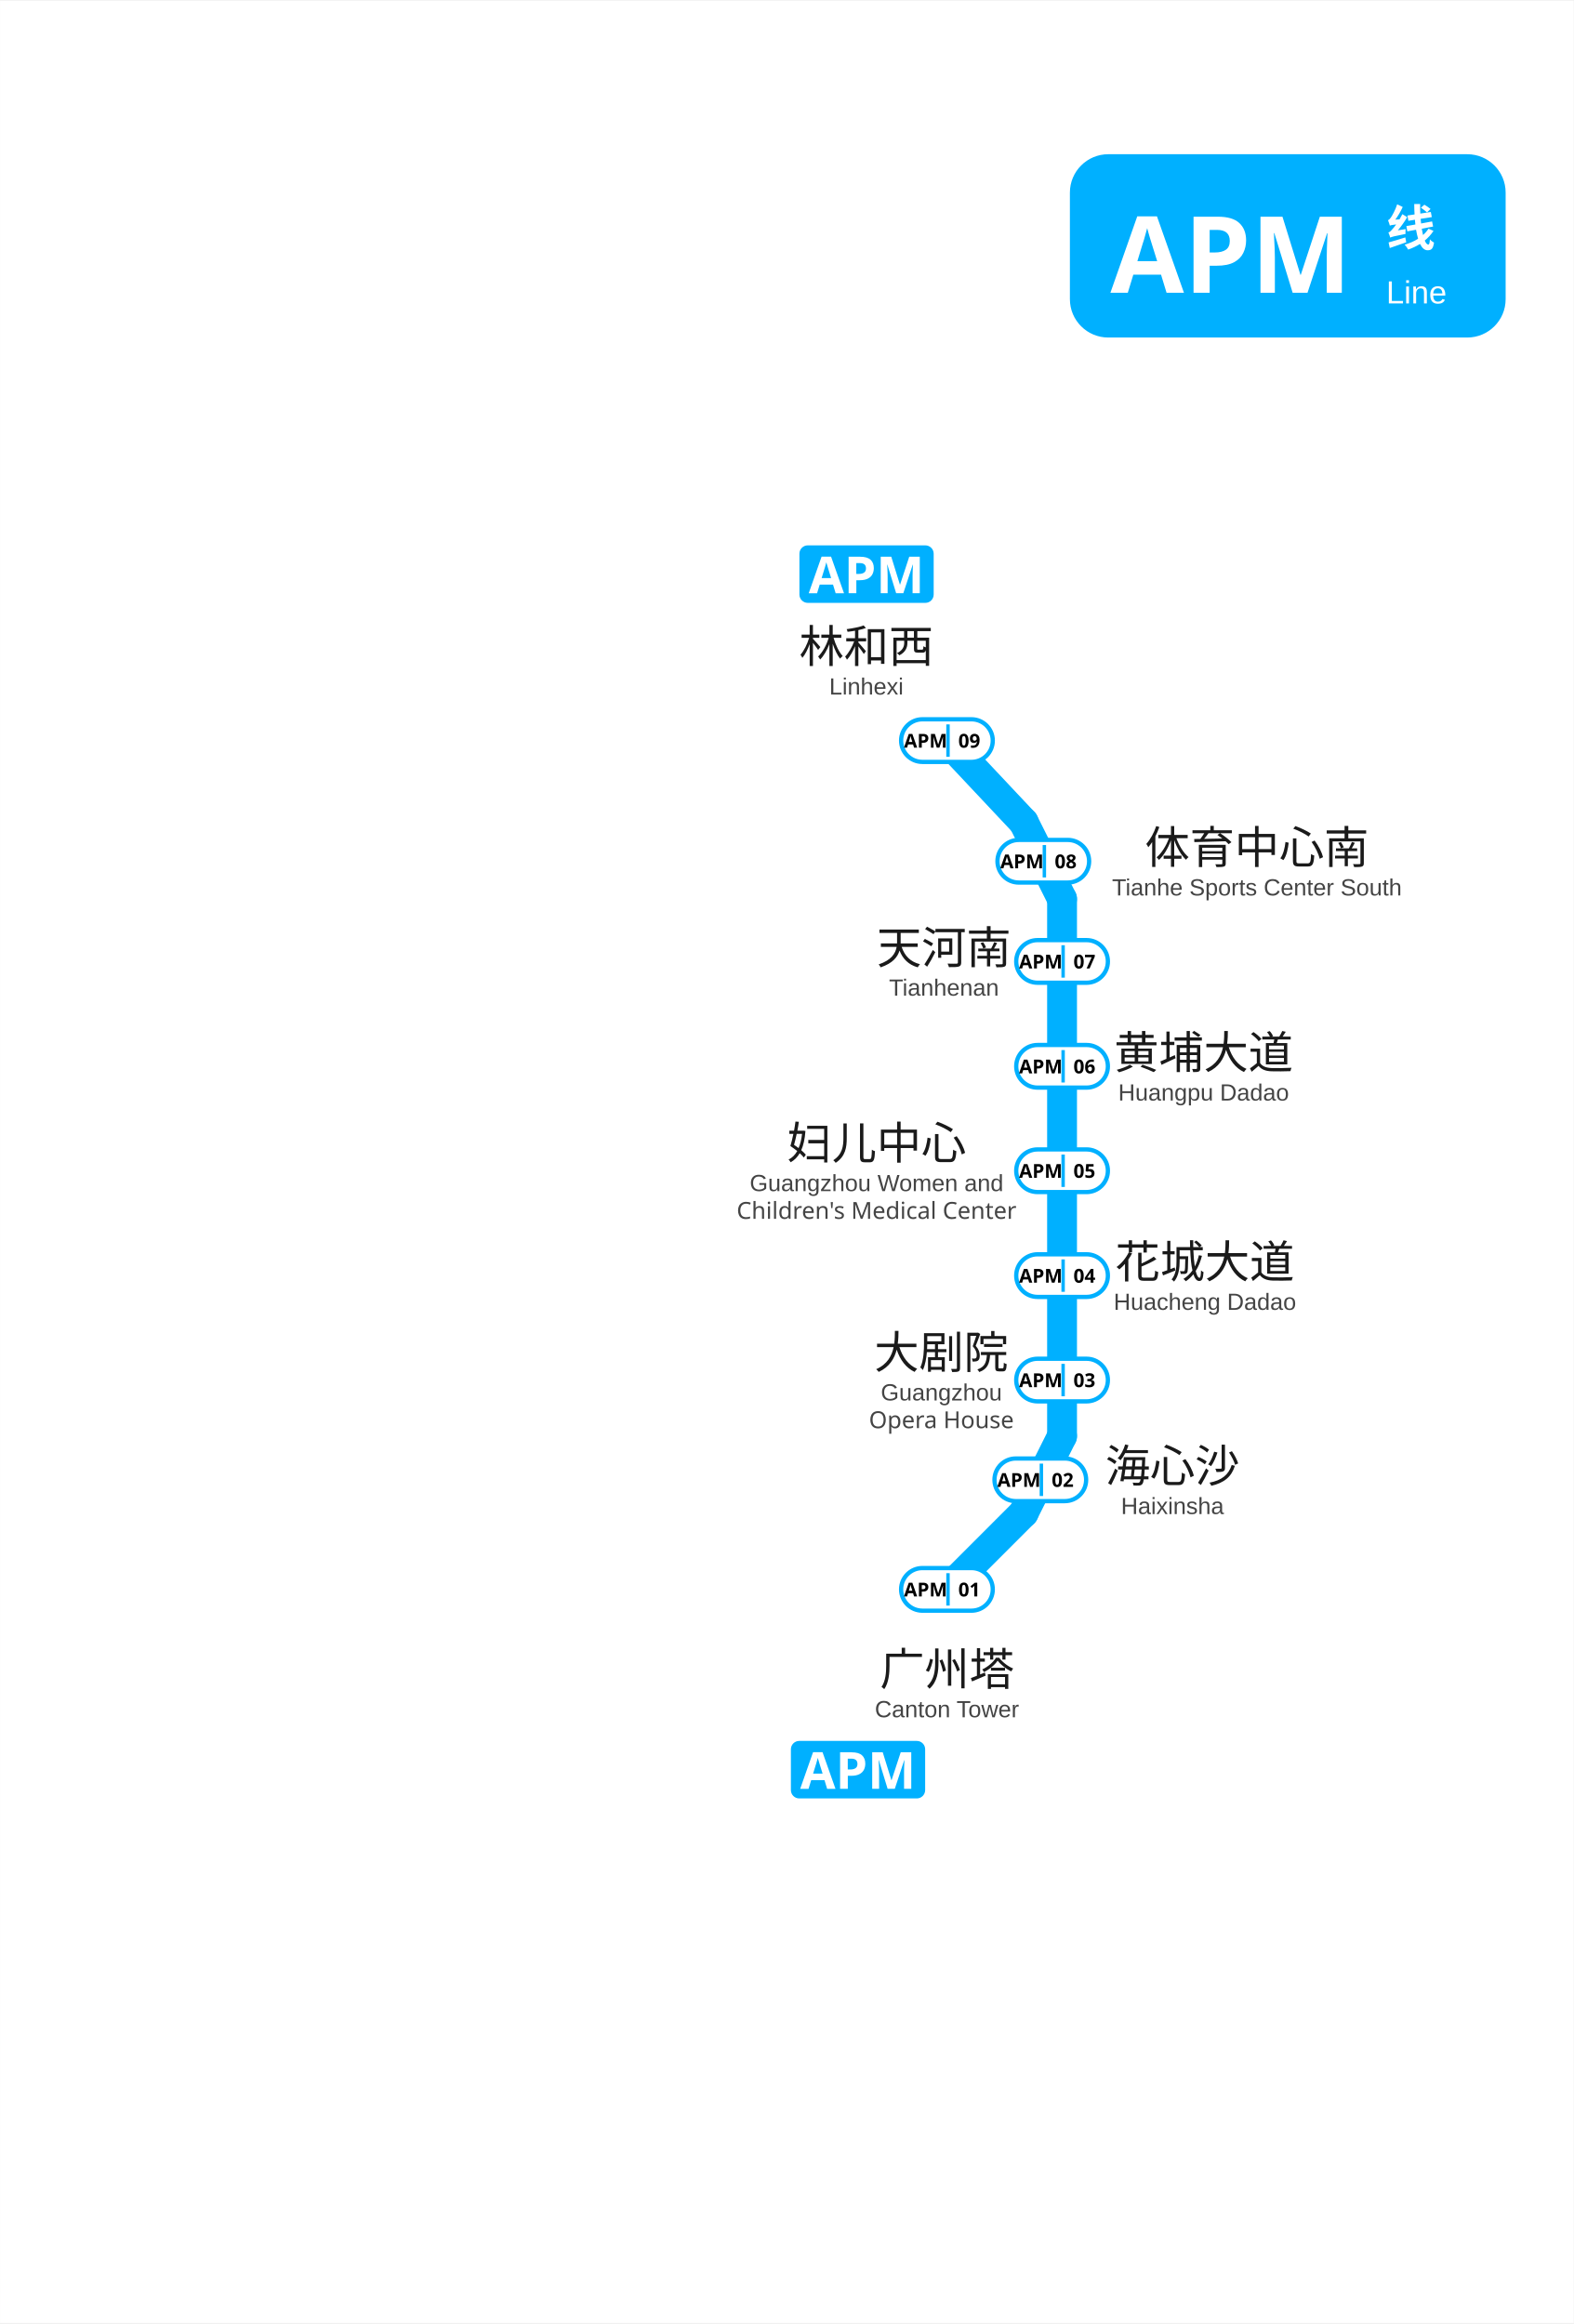
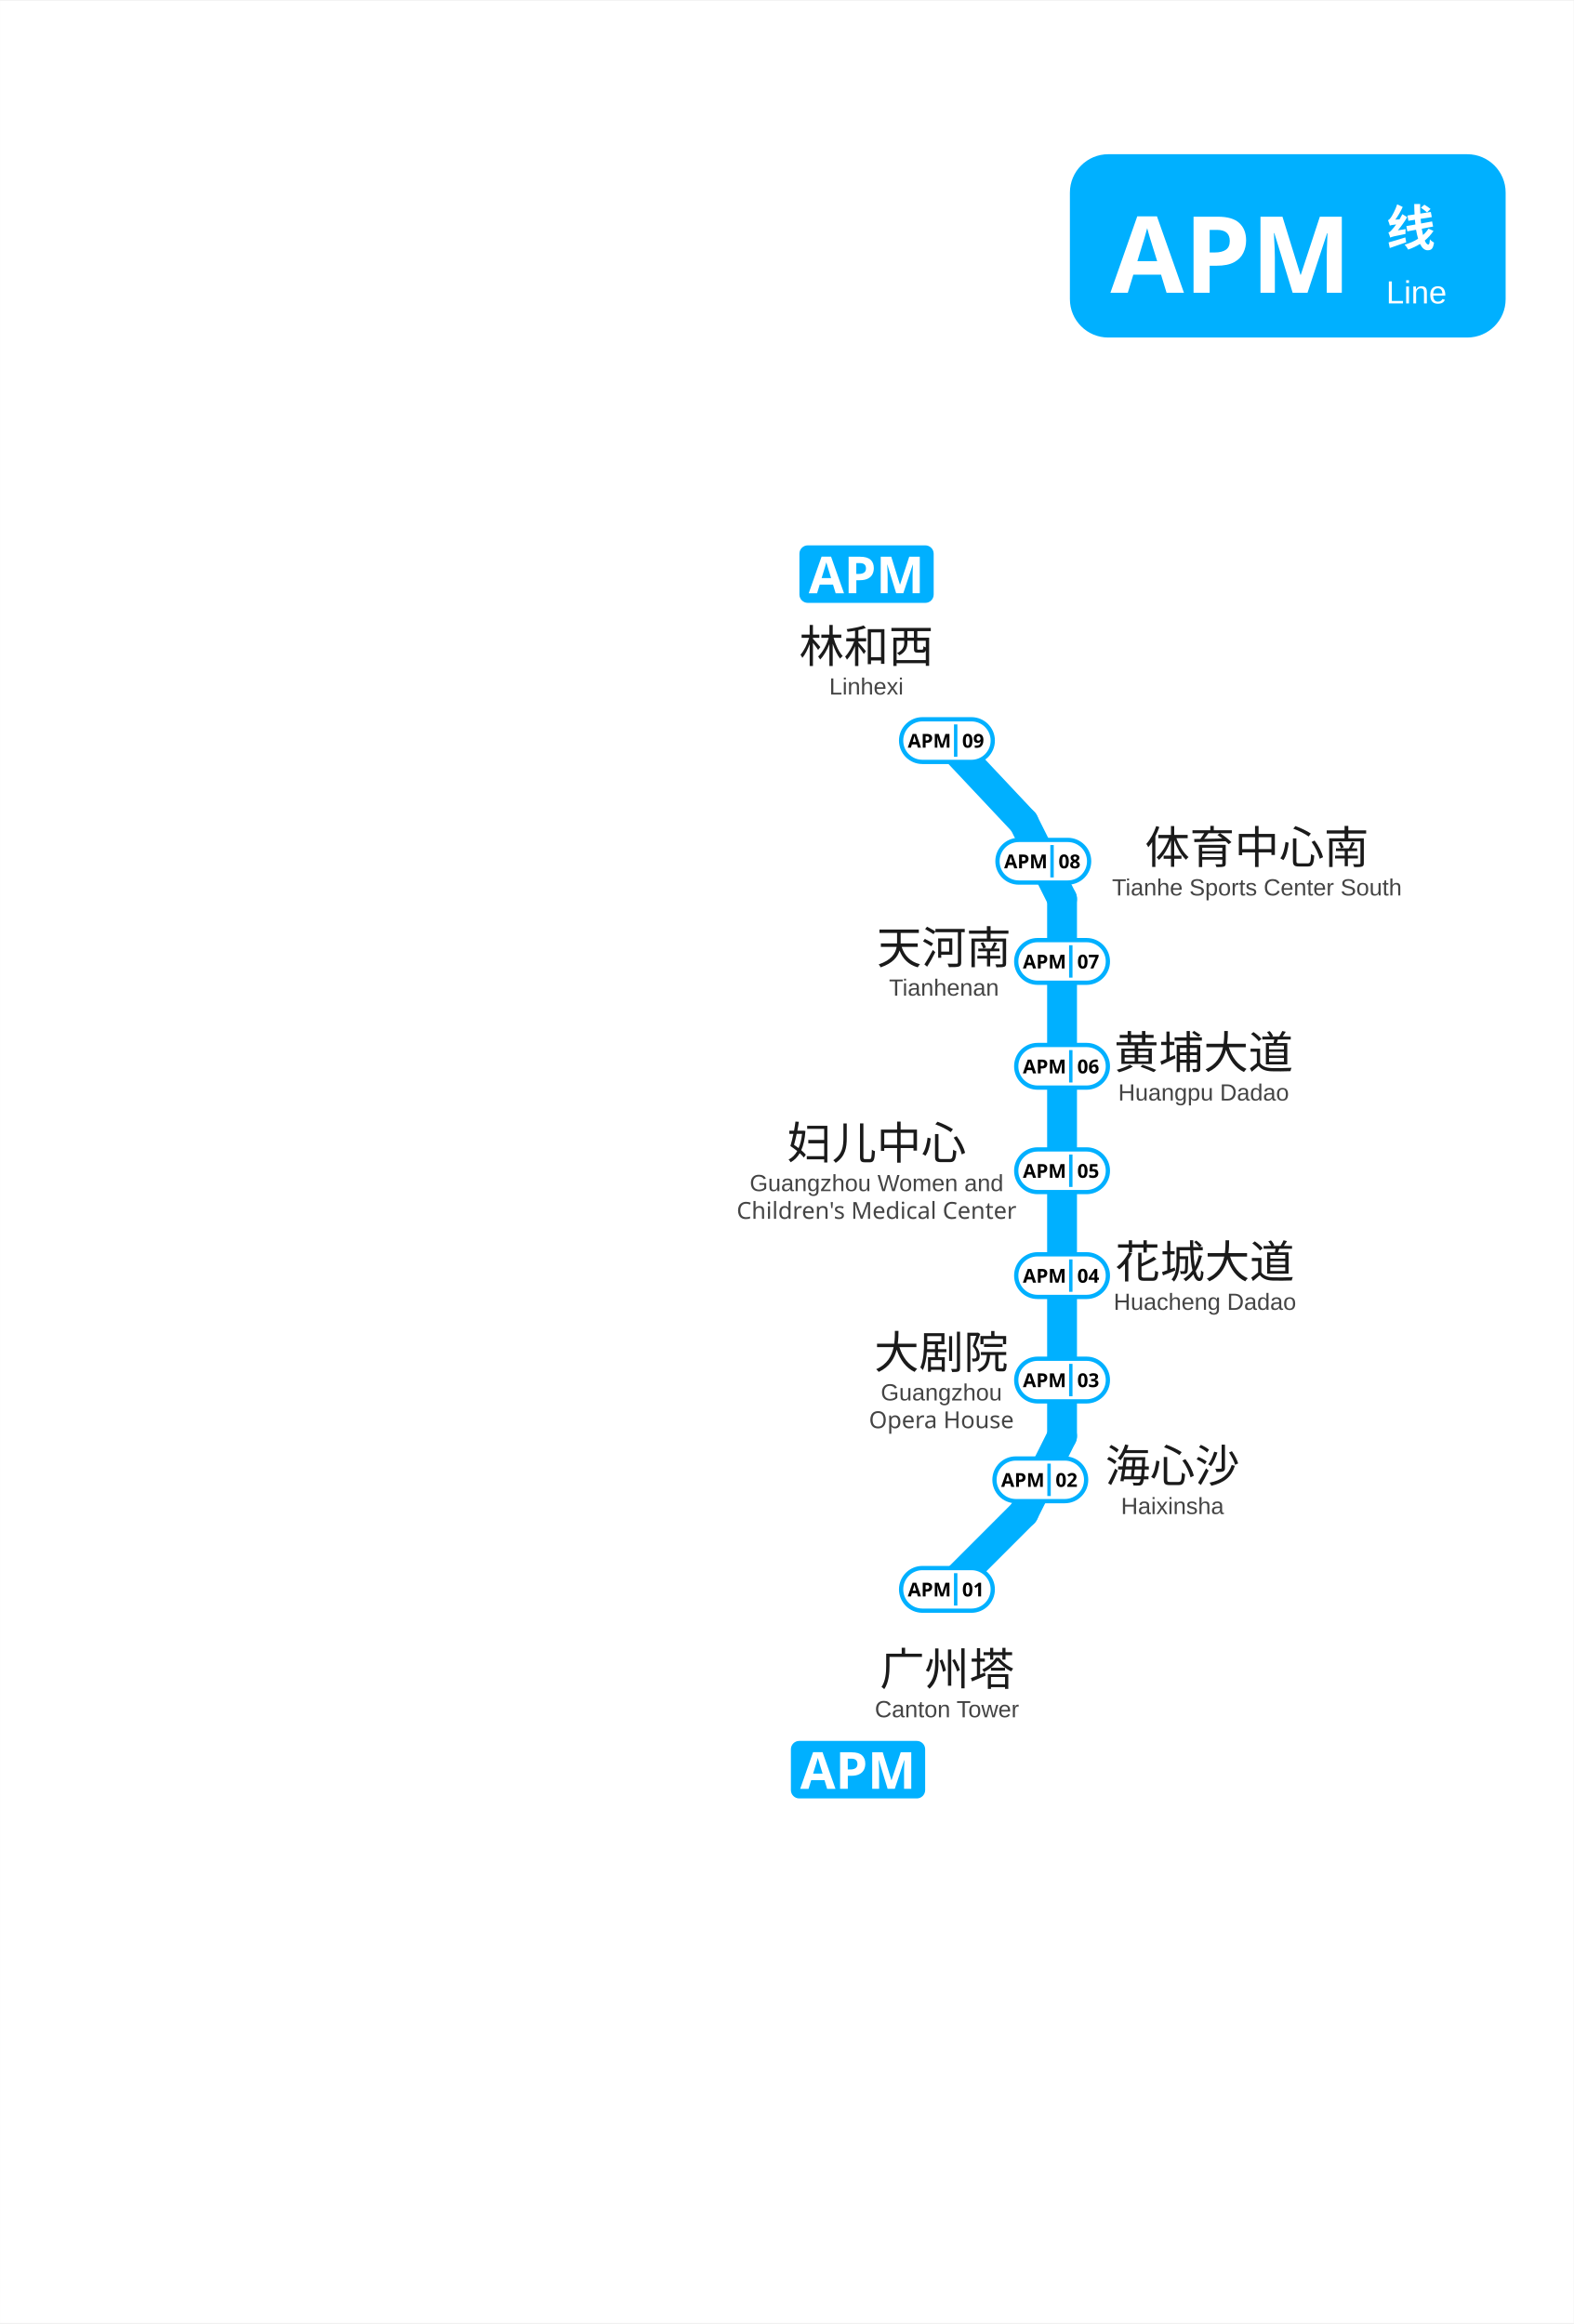
<svg xmlns="http://www.w3.org/2000/svg" viewBox="1438.4 727.6 369.1 544.7" data-pins="体育中心南,大剧院,天河南,妇儿中心,广州塔,林和西,海心沙,花城大道,黄埔大道" width="369" height="545">
  <rect x="1438.417" y="727.552" width="369.083" height="544.731" fill="#ffffff" />
  <g id="走廊">
    <line x1="1687.50" y1="938.25" x2="1687.50" y2="1064.25" style="fill:none;stroke:#00B0FF;stroke-width:7;stroke-linecap:round" />
    <line x1="1687.50" y1="1064.25" x2="1678.50" y2="1082.25" style="fill:none;stroke:#00B0FF;stroke-width:7;stroke-linecap:round" />
    <line x1="1678.50" y1="1082.25" x2="1660.50" y2="1100.25" style="fill:none;stroke:#00B0FF;stroke-width:7;stroke-linecap:round" />
    <line x1="1678.50" y1="920.25" x2="1660.50" y2="901.10" style="fill:none;stroke:#00B0FF;stroke-width:7;stroke-linecap:round" />
    <line x1="1687.50" y1="938.25" x2="1678.50" y2="920.25" style="fill:none;stroke:#00B0FF;stroke-width:7;stroke-linecap:round" />
  </g>
  <g id="线路徽标">
    <g data-badge="header" transform="translate(1689.34 763.552)" data-ink="#FFFFFF" data-box="1689.3,763.6,1791.5,806.6" data-chip="1689.3,763.6,1791.5,806.6">
      <rect x="0" y="0" width="102.2" height="43.0" rx="9.0" fill="#00B0FF" />
      <text x="9.5" y="32.5" font-family="'Microsoft YaHei', sans-serif" font-size="25" font-weight="bold" fill="#FFFFFF">APM</text>
      <text x="74.2" y="21.5" font-family="'Microsoft YaHei', sans-serif" font-size="11.5" font-weight="600" fill="#FFFFFF">线</text>
      <text x="74.2" y="35.0" font-family="Arial, sans-serif" font-size="7.5" fill="#FFFFFF">Line</text>
    </g>
    <g data-badge="chip" transform="translate(1623.9 1135.75)" data-box="1623.9,1135.7,1655.4,1149.2">
      <path d="M29.54 13.49h-27.59c-1.07 0 -1.95 -0.88 -1.95 -1.95v-9.59c0 -1.07 0.88 -1.95 1.95 -1.95h27.59c1.07 0 1.95 0.88 1.95 1.95v9.59C31.49 12.61 30.61 13.49 29.54 13.49z" fill="#00B0FF" />
      <path d="M8.5 11.24l-0.62 -2.04h-3.12l-0.62 2.04h-1.96l3.02 -8.6h2.22l3.04 8.6H8.5zM7.44 7.68l-0.62 -1.99c-0.04 -0.14 -0.09 -0.31 -0.16 -0.52s-0.13 -0.42 -0.19 -0.64s-0.12 -0.4 -0.16 -0.56c-0.04 0.16 -0.09 0.36 -0.16 0.59c-0.07 0.24 -0.13 0.46 -0.19 0.67s-0.11 0.36 -0.14 0.45l-0.61 1.99H7.44z" fill="#FFFFFF" />
      <path d="M14.27 2.67c1.1 0 1.91 0.24 2.42 0.71c0.51 0.48 0.76 1.13 0.76 1.96c0 0.5 -0.1 0.97 -0.31 1.4c-0.21 0.43 -0.55 0.78 -1.04 1.04c-0.48 0.26 -1.14 0.4 -1.97 0.4h-0.78v3.05h-1.81v-8.57H14.27zM14.17 4.16h-0.83v2.54h0.6c0.51 0 0.92 -0.1 1.22 -0.31s0.45 -0.53 0.45 -0.99C15.61 4.58 15.13 4.16 14.17 4.16z" fill="#FFFFFF" />
      <path d="M22.69 11.24l-2.06 -6.72h-0.05c0.01 0.16 0.02 0.4 0.04 0.72s0.03 0.66 0.05 1.03s0.02 0.7 0.02 0.98v3.98h-1.62v-8.57h2.47l2.03 6.55h0.04l2.15 -6.55h2.47v8.57h-1.69v-4.06c0 -0.27 0.01 -0.58 0.02 -0.94c0.01 -0.35 0.02 -0.69 0.04 -1c0.01 -0.32 0.02 -0.55 0.03 -0.71h-0.05l-2.21 6.71H22.69z" fill="#FFFFFF" />
    </g>
    <g data-badge="chip" transform="translate(1625.9 855.303)" data-box="1625.9,855.3,1657.4,868.8">
      <path d="M29.54 13.49h-27.59c-1.07 0 -1.95 -0.88 -1.95 -1.95v-9.59c0 -1.07 0.88 -1.95 1.95 -1.95h27.59c1.07 0 1.95 0.88 1.95 1.95v9.59C31.49 12.61 30.61 13.49 29.54 13.49z" fill="#00B0FF" />
      <path d="M8.5 11.24l-0.62 -2.04h-3.12l-0.62 2.04h-1.96l3.02 -8.6h2.22l3.04 8.6H8.5zM7.44 7.68l-0.62 -1.99c-0.04 -0.14 -0.09 -0.31 -0.16 -0.52s-0.13 -0.42 -0.19 -0.64s-0.12 -0.4 -0.16 -0.56c-0.04 0.16 -0.09 0.36 -0.16 0.59c-0.07 0.24 -0.13 0.46 -0.19 0.67s-0.11 0.36 -0.14 0.45l-0.61 1.99H7.44z" fill="#FFFFFF" />
      <path d="M14.27 2.67c1.1 0 1.91 0.24 2.42 0.71c0.51 0.48 0.76 1.13 0.76 1.96c0 0.5 -0.1 0.97 -0.31 1.4c-0.21 0.43 -0.55 0.78 -1.04 1.04c-0.48 0.26 -1.14 0.4 -1.97 0.4h-0.78v3.05h-1.81v-8.57H14.27zM14.17 4.16h-0.83v2.54h0.6c0.51 0 0.92 -0.1 1.22 -0.31s0.45 -0.53 0.45 -0.99C15.61 4.58 15.13 4.16 14.17 4.16z" fill="#FFFFFF" />
      <path d="M22.69 11.24l-2.06 -6.72h-0.05c0.01 0.16 0.02 0.4 0.04 0.72s0.03 0.66 0.05 1.03s0.02 0.7 0.02 0.98v3.98h-1.62v-8.57h2.47l2.03 6.55h0.04l2.15 -6.55h2.47v8.57h-1.69v-4.06c0 -0.27 0.01 -0.58 0.02 -0.94c0.01 -0.35 0.02 -0.69 0.04 -1c0.01 -0.32 0.02 -0.55 0.03 -0.71h-0.05l-2.21 6.71H22.69z" fill="#FFFFFF" />
    </g>
  </g>
  <g id="站名标注" font-family="'Microsoft YaHei', 'PingFang SC', sans-serif">
    <text x="1660.50" y="1122.70" text-anchor="middle" font-size="10.5" font-weight="500" fill="#1a1a1a">广州塔</text>
    <text x="1660.50" y="1130.20" text-anchor="middle" font-size="5.5" font-family="Arial, sans-serif" fill="#444444">Canton Tower</text>
    <text x="1713.40" y="1075.03" text-anchor="middle" font-size="10.5" font-weight="500" fill="#1a1a1a">海心沙</text>
    <text x="1713.40" y="1082.53" text-anchor="middle" font-size="5.5" font-family="Arial, sans-serif" fill="#444444">Haixinsha</text>
    <text x="1659.20" y="1048.38" text-anchor="middle" font-size="10.5" font-weight="500" fill="#1a1a1a">大剧院</text>
    <text x="1659.20" y="1055.88" text-anchor="middle" font-size="5.5" font-family="Arial, sans-serif" fill="#444444">Guangzhou</text>
    <text x="1659.20" y="1062.38" text-anchor="middle" font-size="5.5" fill="#444444">Opera House</text>
    <text x="1721.00" y="1027.13" text-anchor="middle" font-size="10.5" font-weight="500" fill="#1a1a1a">花城大道</text>
    <text x="1721.00" y="1034.63" text-anchor="middle" font-size="5.5" font-family="Arial, sans-serif" fill="#444444">Huacheng Dadao</text>
    <text x="1644.00" y="999.28" text-anchor="middle" font-size="10.5" font-weight="500" fill="#1a1a1a">妇儿中心</text>
    <text x="1644.00" y="1006.78" text-anchor="middle" font-size="5.5" font-family="Arial, sans-serif" fill="#444444">Guangzhou Women and</text>
    <text x="1644.00" y="1013.28" text-anchor="middle" font-size="5.5" fill="#444444">Children's Medical Center</text>
    <text x="1720.70" y="978.03" text-anchor="middle" font-size="10.5" font-weight="500" fill="#1a1a1a">黄埔大道</text>
    <text x="1720.70" y="985.53" text-anchor="middle" font-size="5.5" font-family="Arial, sans-serif" fill="#444444">Huangpu Dadao</text>
    <text x="1659.80" y="953.43" text-anchor="middle" font-size="10.5" font-weight="500" fill="#1a1a1a">天河南</text>
    <text x="1659.80" y="960.93" text-anchor="middle" font-size="5.5" font-family="Arial, sans-serif" fill="#444444">Tianhenan</text>
    <text x="1733.20" y="929.93" text-anchor="middle" font-size="10.5" font-weight="500" fill="#1a1a1a">体育中心南</text>
    <text x="1733.20" y="937.43" text-anchor="middle" font-size="5.5" font-family="Arial, sans-serif" fill="#444444">Tianhe Sports Center South</text>
    <text x="1641.60" y="882.80" text-anchor="middle" font-size="10.5" font-weight="500" fill="#1a1a1a">林和西</text>
    <text x="1641.60" y="890.30" text-anchor="middle" font-size="5.5" font-family="Arial, sans-serif" fill="#444444">Linhexi</text>
  </g>
  <g id="编号牌" font-family="'Microsoft YaHei', 'PingFang SC', sans-serif">
    <rect x="1649.75" y="1095.20" width="21.50" height="10.00" rx="5.00" fill="#FFFFFF" stroke="#00B0FF" stroke-width="1.0" />
-     <line x1="1660.75" y1="1096.40" x2="1660.75" y2="1104.00" stroke="#00B0FF" stroke-width="0.8" />
-     <text x="1655.50" y="1100.11" text-anchor="middle" dominant-baseline="central" textLength="7.90" lengthAdjust="spacingAndGlyphs" font-size="4.5" font-weight="700" fill="#000000">APM</text>
-     <text x="1665.75" y="1100.11" text-anchor="middle" dominant-baseline="central" font-size="4.5" font-weight="700" fill="#000000">01</text>
+     <line x1="1662.55" y1="1096.40" x2="1662.55" y2="1104.00" stroke="#00B0FF" stroke-width="0.8" />
+     <text x="1656.40" y="1100.11" text-anchor="middle" dominant-baseline="central" textLength="9.70" lengthAdjust="spacingAndGlyphs" font-size="4.5" font-weight="700" fill="#000000">APM</text>
+     <text x="1666.65" y="1100.11" text-anchor="middle" dominant-baseline="central" textLength="5.60" lengthAdjust="spacingAndGlyphs" font-size="4.5" font-weight="700" fill="#000000">01</text>
    <rect x="1671.65" y="1069.50" width="21.50" height="10.00" rx="5.00" fill="#FFFFFF" stroke="#00B0FF" stroke-width="1.0" />
-     <line x1="1682.65" y1="1070.70" x2="1682.65" y2="1078.30" stroke="#00B0FF" stroke-width="0.8" />
-     <text x="1677.40" y="1074.41" text-anchor="middle" dominant-baseline="central" textLength="7.90" lengthAdjust="spacingAndGlyphs" font-size="4.5" font-weight="700" fill="#000000">APM</text>
-     <text x="1687.65" y="1074.41" text-anchor="middle" dominant-baseline="central" font-size="4.5" font-weight="700" fill="#000000">02</text>
+     <line x1="1684.45" y1="1070.70" x2="1684.45" y2="1078.30" stroke="#00B0FF" stroke-width="0.8" />
+     <text x="1678.30" y="1074.41" text-anchor="middle" dominant-baseline="central" textLength="9.70" lengthAdjust="spacingAndGlyphs" font-size="4.5" font-weight="700" fill="#000000">APM</text>
+     <text x="1688.55" y="1074.41" text-anchor="middle" dominant-baseline="central" textLength="5.60" lengthAdjust="spacingAndGlyphs" font-size="4.5" font-weight="700" fill="#000000">02</text>
    <rect x="1676.75" y="1046.10" width="21.50" height="10.00" rx="5.00" fill="#FFFFFF" stroke="#00B0FF" stroke-width="1.0" />
-     <line x1="1687.75" y1="1047.30" x2="1687.75" y2="1054.90" stroke="#00B0FF" stroke-width="0.8" />
-     <text x="1682.50" y="1051.01" text-anchor="middle" dominant-baseline="central" textLength="7.90" lengthAdjust="spacingAndGlyphs" font-size="4.5" font-weight="700" fill="#000000">APM</text>
-     <text x="1692.75" y="1051.01" text-anchor="middle" dominant-baseline="central" font-size="4.5" font-weight="700" fill="#000000">03</text>
+     <line x1="1689.55" y1="1047.30" x2="1689.55" y2="1054.90" stroke="#00B0FF" stroke-width="0.8" />
+     <text x="1683.40" y="1051.01" text-anchor="middle" dominant-baseline="central" textLength="9.70" lengthAdjust="spacingAndGlyphs" font-size="4.5" font-weight="700" fill="#000000">APM</text>
+     <text x="1693.65" y="1051.01" text-anchor="middle" dominant-baseline="central" textLength="5.60" lengthAdjust="spacingAndGlyphs" font-size="4.5" font-weight="700" fill="#000000">03</text>
    <rect x="1676.75" y="1021.60" width="21.50" height="10.00" rx="5.00" fill="#FFFFFF" stroke="#00B0FF" stroke-width="1.0" />
-     <line x1="1687.75" y1="1022.80" x2="1687.75" y2="1030.40" stroke="#00B0FF" stroke-width="0.8" />
-     <text x="1682.50" y="1026.51" text-anchor="middle" dominant-baseline="central" textLength="7.90" lengthAdjust="spacingAndGlyphs" font-size="4.5" font-weight="700" fill="#000000">APM</text>
-     <text x="1692.75" y="1026.51" text-anchor="middle" dominant-baseline="central" font-size="4.5" font-weight="700" fill="#000000">04</text>
+     <line x1="1689.55" y1="1022.80" x2="1689.55" y2="1030.40" stroke="#00B0FF" stroke-width="0.8" />
+     <text x="1683.40" y="1026.51" text-anchor="middle" dominant-baseline="central" textLength="9.70" lengthAdjust="spacingAndGlyphs" font-size="4.5" font-weight="700" fill="#000000">APM</text>
+     <text x="1693.65" y="1026.51" text-anchor="middle" dominant-baseline="central" textLength="5.60" lengthAdjust="spacingAndGlyphs" font-size="4.5" font-weight="700" fill="#000000">04</text>
    <rect x="1676.75" y="997.00" width="21.50" height="10.00" rx="5.00" fill="#FFFFFF" stroke="#00B0FF" stroke-width="1.0" />
-     <line x1="1687.75" y1="998.20" x2="1687.75" y2="1005.80" stroke="#00B0FF" stroke-width="0.8" />
-     <text x="1682.50" y="1001.91" text-anchor="middle" dominant-baseline="central" textLength="7.90" lengthAdjust="spacingAndGlyphs" font-size="4.5" font-weight="700" fill="#000000">APM</text>
-     <text x="1692.75" y="1001.91" text-anchor="middle" dominant-baseline="central" font-size="4.5" font-weight="700" fill="#000000">05</text>
+     <line x1="1689.55" y1="998.20" x2="1689.55" y2="1005.80" stroke="#00B0FF" stroke-width="0.8" />
+     <text x="1683.40" y="1001.91" text-anchor="middle" dominant-baseline="central" textLength="9.70" lengthAdjust="spacingAndGlyphs" font-size="4.5" font-weight="700" fill="#000000">APM</text>
+     <text x="1693.65" y="1001.91" text-anchor="middle" dominant-baseline="central" textLength="5.60" lengthAdjust="spacingAndGlyphs" font-size="4.5" font-weight="700" fill="#000000">05</text>
    <rect x="1676.75" y="972.50" width="21.50" height="10.00" rx="5.00" fill="#FFFFFF" stroke="#00B0FF" stroke-width="1.0" />
-     <line x1="1687.75" y1="973.70" x2="1687.75" y2="981.30" stroke="#00B0FF" stroke-width="0.8" />
-     <text x="1682.50" y="977.41" text-anchor="middle" dominant-baseline="central" textLength="7.90" lengthAdjust="spacingAndGlyphs" font-size="4.5" font-weight="700" fill="#000000">APM</text>
-     <text x="1692.75" y="977.41" text-anchor="middle" dominant-baseline="central" font-size="4.5" font-weight="700" fill="#000000">06</text>
+     <line x1="1689.55" y1="973.70" x2="1689.55" y2="981.30" stroke="#00B0FF" stroke-width="0.8" />
+     <text x="1683.40" y="977.41" text-anchor="middle" dominant-baseline="central" textLength="9.70" lengthAdjust="spacingAndGlyphs" font-size="4.5" font-weight="700" fill="#000000">APM</text>
+     <text x="1693.65" y="977.41" text-anchor="middle" dominant-baseline="central" textLength="5.60" lengthAdjust="spacingAndGlyphs" font-size="4.5" font-weight="700" fill="#000000">06</text>
    <rect x="1676.75" y="947.90" width="21.50" height="10.00" rx="5.00" fill="#FFFFFF" stroke="#00B0FF" stroke-width="1.0" />
-     <line x1="1687.75" y1="949.10" x2="1687.75" y2="956.70" stroke="#00B0FF" stroke-width="0.8" />
-     <text x="1682.50" y="952.81" text-anchor="middle" dominant-baseline="central" textLength="7.90" lengthAdjust="spacingAndGlyphs" font-size="4.5" font-weight="700" fill="#000000">APM</text>
-     <text x="1692.75" y="952.81" text-anchor="middle" dominant-baseline="central" font-size="4.5" font-weight="700" fill="#000000">07</text>
+     <line x1="1689.55" y1="949.10" x2="1689.55" y2="956.70" stroke="#00B0FF" stroke-width="0.8" />
+     <text x="1683.40" y="952.81" text-anchor="middle" dominant-baseline="central" textLength="9.70" lengthAdjust="spacingAndGlyphs" font-size="4.5" font-weight="700" fill="#000000">APM</text>
+     <text x="1693.65" y="952.81" text-anchor="middle" dominant-baseline="central" textLength="5.60" lengthAdjust="spacingAndGlyphs" font-size="4.5" font-weight="700" fill="#000000">07</text>
    <rect x="1672.35" y="924.40" width="21.50" height="10.00" rx="5.00" fill="#FFFFFF" stroke="#00B0FF" stroke-width="1.0" />
-     <line x1="1683.35" y1="925.60" x2="1683.35" y2="933.20" stroke="#00B0FF" stroke-width="0.8" />
-     <text x="1678.10" y="929.31" text-anchor="middle" dominant-baseline="central" textLength="7.90" lengthAdjust="spacingAndGlyphs" font-size="4.5" font-weight="700" fill="#000000">APM</text>
-     <text x="1688.35" y="929.31" text-anchor="middle" dominant-baseline="central" font-size="4.5" font-weight="700" fill="#000000">08</text>
+     <line x1="1685.15" y1="925.60" x2="1685.15" y2="933.20" stroke="#00B0FF" stroke-width="0.8" />
+     <text x="1679.00" y="929.31" text-anchor="middle" dominant-baseline="central" textLength="9.70" lengthAdjust="spacingAndGlyphs" font-size="4.5" font-weight="700" fill="#000000">APM</text>
+     <text x="1689.25" y="929.31" text-anchor="middle" dominant-baseline="central" textLength="5.60" lengthAdjust="spacingAndGlyphs" font-size="4.5" font-weight="700" fill="#000000">08</text>
    <rect x="1649.75" y="896.10" width="21.50" height="10.00" rx="5.00" fill="#FFFFFF" stroke="#00B0FF" stroke-width="1.0" />
-     <line x1="1660.75" y1="897.30" x2="1660.75" y2="904.90" stroke="#00B0FF" stroke-width="0.8" />
-     <text x="1655.50" y="901.01" text-anchor="middle" dominant-baseline="central" textLength="7.90" lengthAdjust="spacingAndGlyphs" font-size="4.5" font-weight="700" fill="#000000">APM</text>
-     <text x="1665.75" y="901.01" text-anchor="middle" dominant-baseline="central" font-size="4.5" font-weight="700" fill="#000000">09</text>
+     <line x1="1662.55" y1="897.30" x2="1662.55" y2="904.90" stroke="#00B0FF" stroke-width="0.8" />
+     <text x="1656.40" y="901.01" text-anchor="middle" dominant-baseline="central" textLength="9.70" lengthAdjust="spacingAndGlyphs" font-size="4.5" font-weight="700" fill="#000000">APM</text>
+     <text x="1666.65" y="901.01" text-anchor="middle" dominant-baseline="central" textLength="5.60" lengthAdjust="spacingAndGlyphs" font-size="4.5" font-weight="700" fill="#000000">09</text>
  </g>
</svg>
